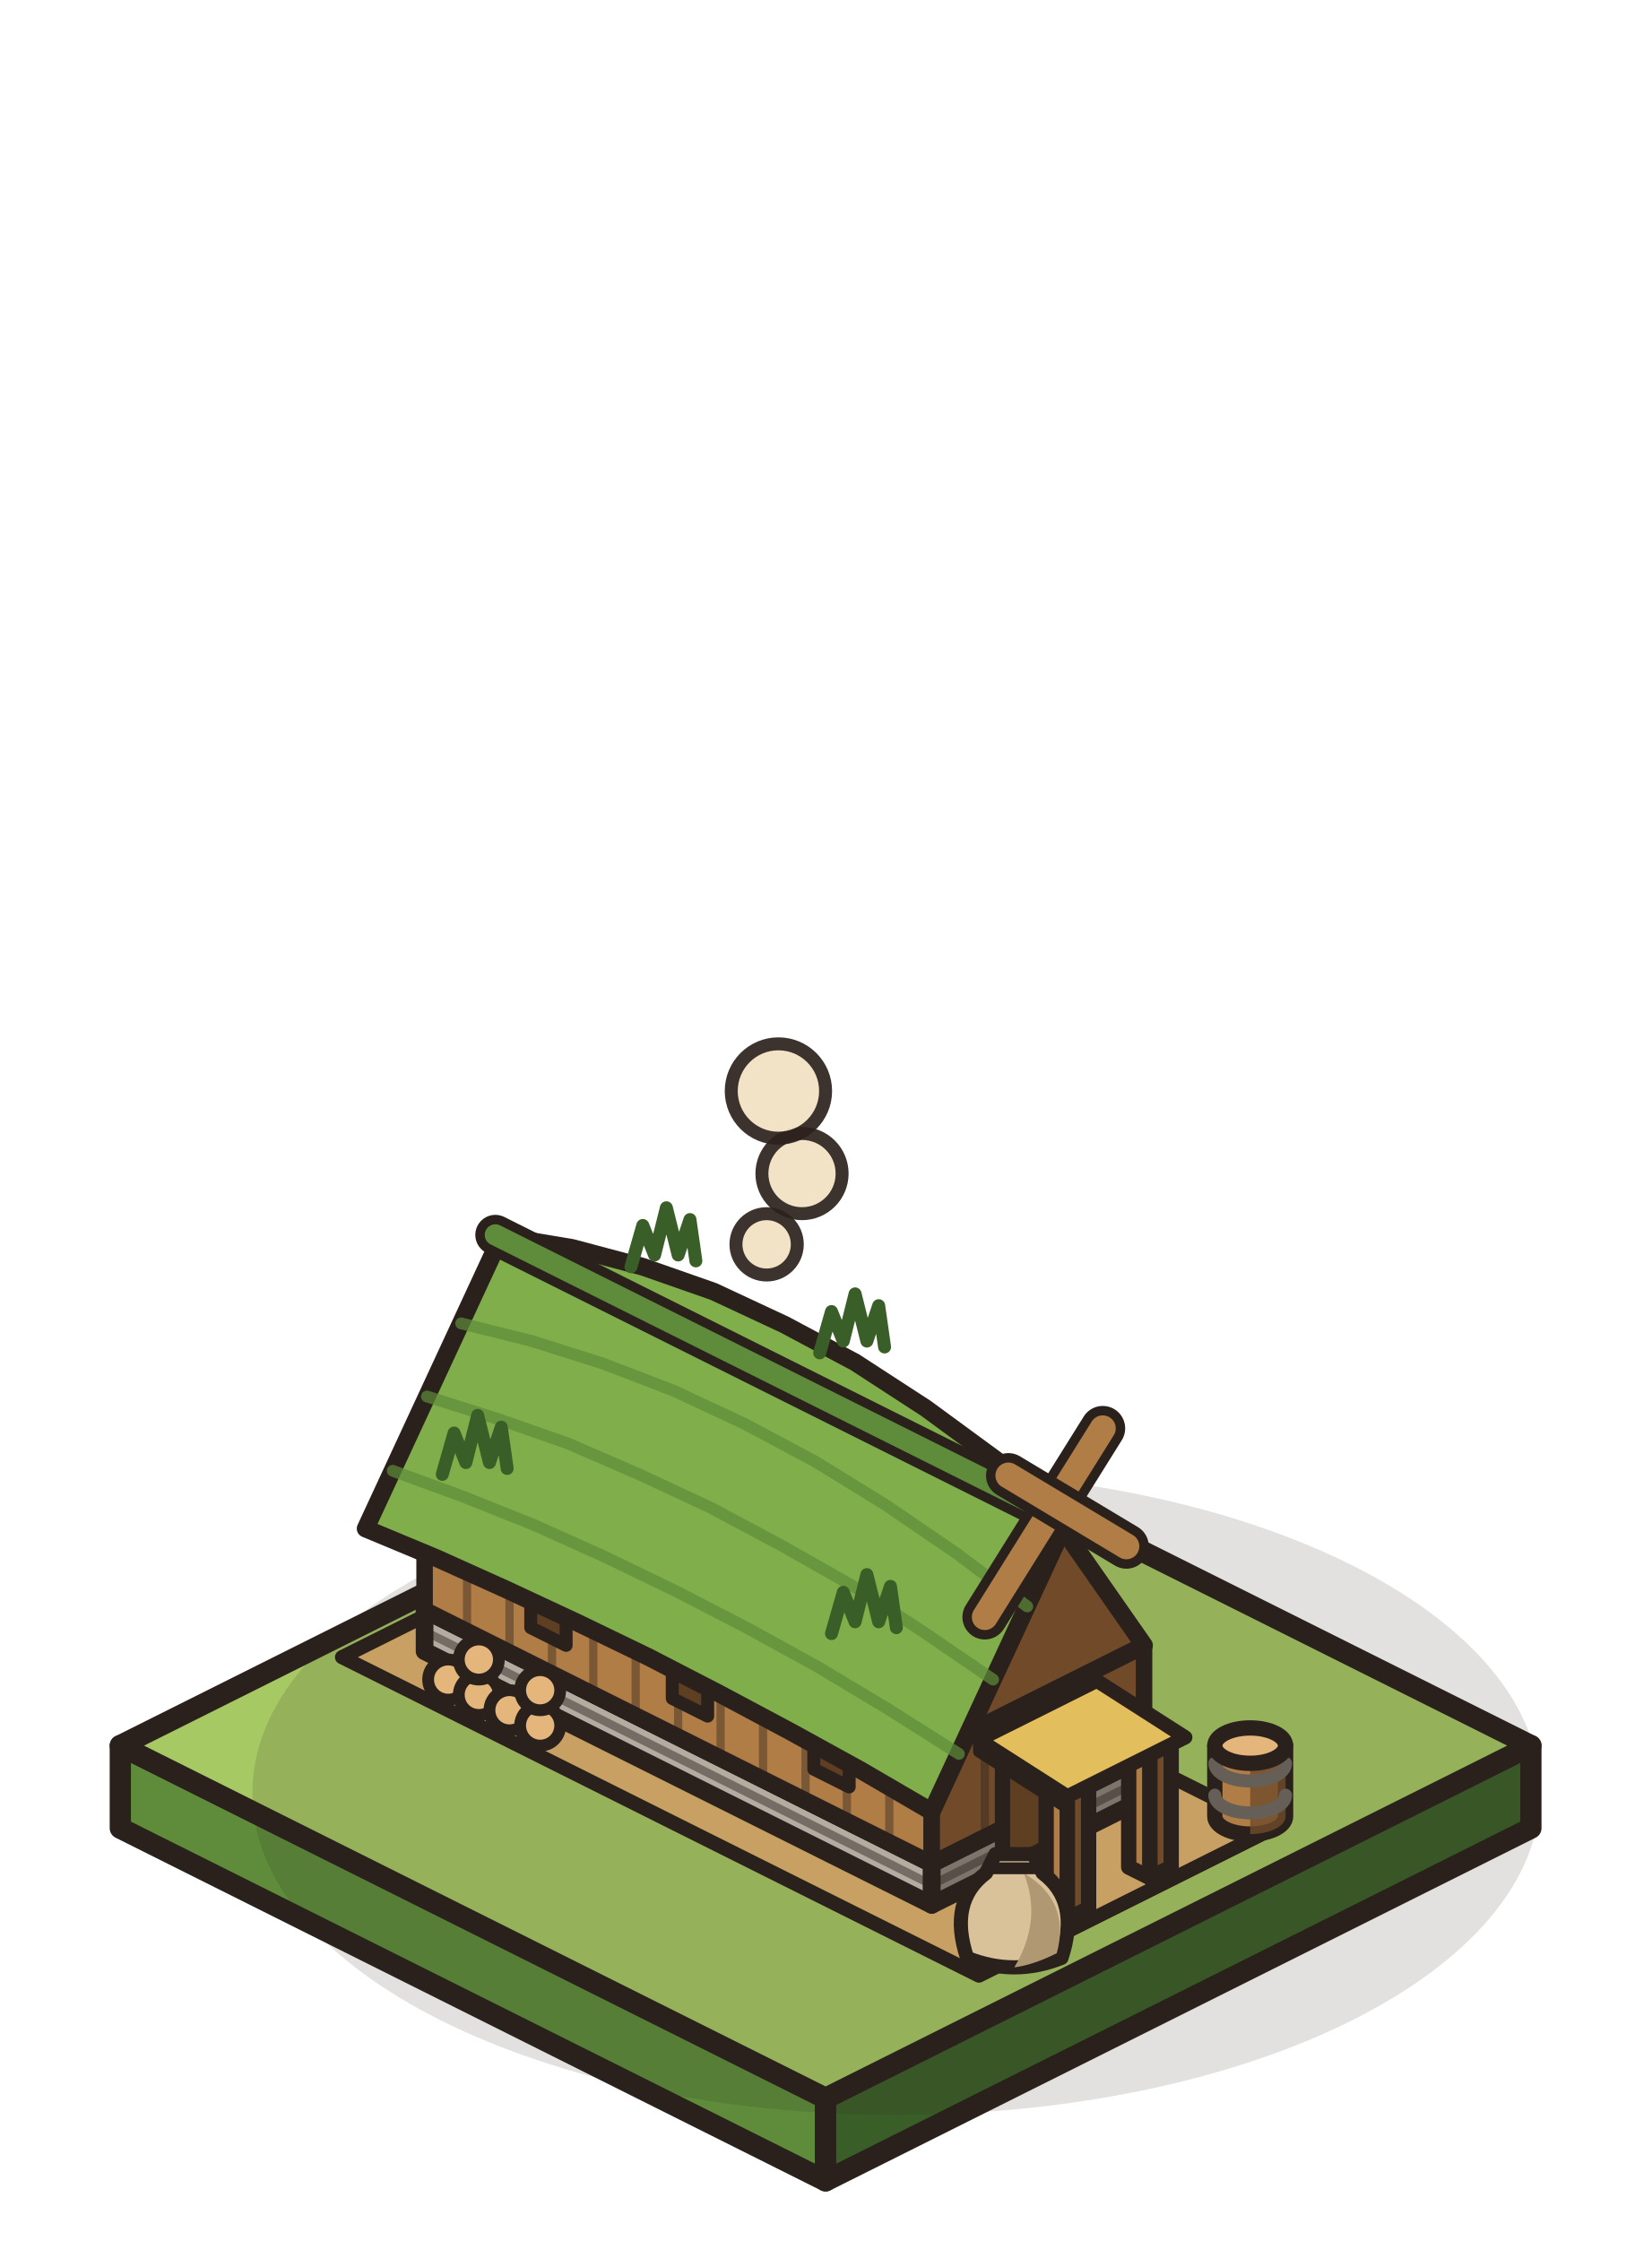
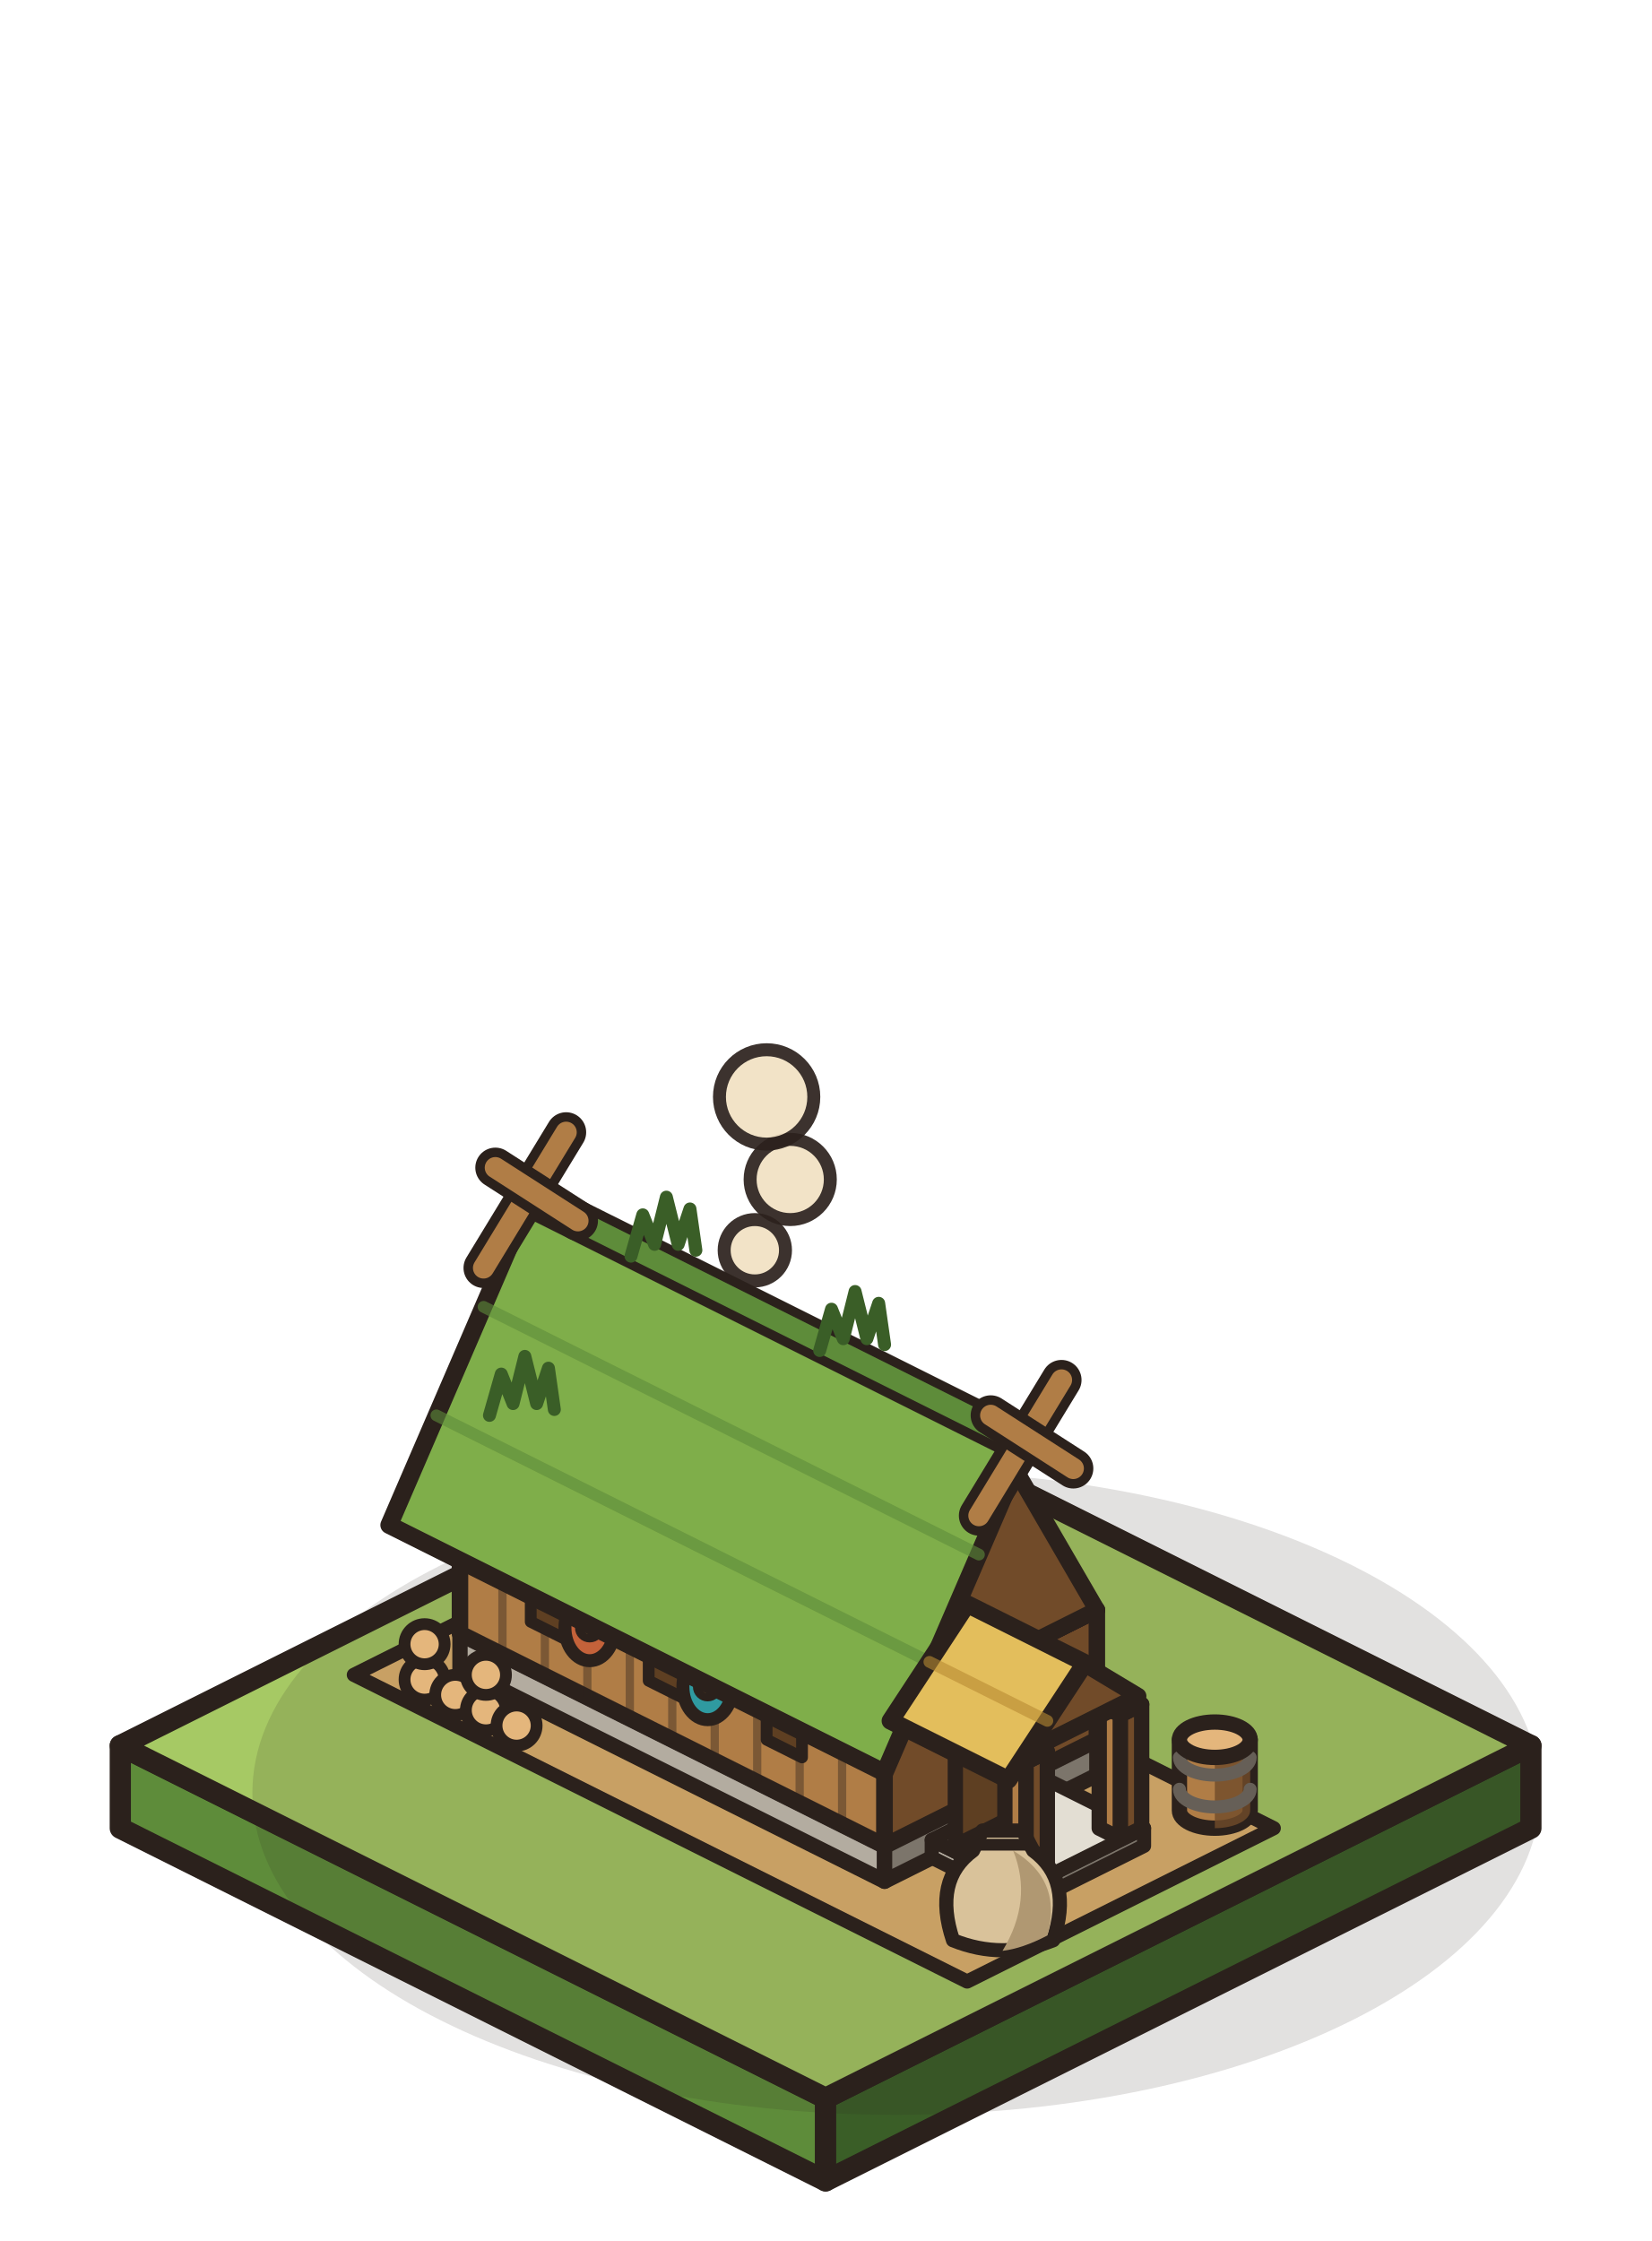
<svg xmlns="http://www.w3.org/2000/svg" viewBox="-70 -122 140 190" width="280" height="380">
  <path d="M-59.8 26L0 55.9L0 62.9L-59.8 33Z" fill="#5E8C3A" stroke="#2B211C" stroke-width="1.8" stroke-linejoin="round" />
  <path d="M59.8 26L0 55.9L0 62.9L59.8 33Z" fill="#3A5E27" stroke="#2B211C" stroke-width="1.8" stroke-linejoin="round" />
  <path d="M0 -3.9L59.8 26L0 55.9L-59.8 26Z" fill="#A6C964" stroke="#2B211C" stroke-width="1.8" stroke-linejoin="round" />
  <ellipse cx="6" cy="30" rx="54.6" ry="27.3" fill="#2B211C" opacity="0.14" />
  <g stroke="#2B211C" stroke-width="1.5" stroke-linejoin="round" stroke-linecap="round">
-     <path d="M-16 6L38 33L13 45.5L-41 18.5Z" fill="#C8A064" stroke-width="1.2" />
-     <path d="M-34 18L9 39.5L9 36L-34 14.5Z" fill="#B3ACA0" stroke-width="1.5" />
-     <path d="M9 39.5L27 30.5L27 27L9 36Z" fill="#7C756B" stroke-width="1.5" />
-     <path d="M-16 5.5L27 27L9 36L-34 14.5Z" fill="#E3DED3" stroke-width="1.5" />
-     <path d="M-34 16.3L9 37.8L27 28.8" fill="none" stroke="#2B211C" stroke-width="0.7" opacity="0.45" />
-     <path d="M-34 14.5L9 36L9 26.5L-34 5Z" fill="#B07D46" stroke-width="1.4" />
-     <path d="M9 36L27 27L27 17.5L9 26.5Z" fill="#714B29" stroke-width="1.4" />
-     <path d="M-16 -4L27 17.5L9 26.5L-34 5Z" fill="#E4B67C" stroke-width="1.4" />
-     <path d="M-30.4 16.3L-30.4 6.8M-26.8 18.1L-26.8 8.6M-23.2 19.9L-23.2 10.4M-19.7 21.7L-19.7 12.2M-16.1 23.5L-16.1 14M-12.5 25.3L-12.5 15.8M-8.9 27L-8.9 17.5M-5.3 28.8L-5.3 19.3M-1.7 30.6L-1.7 21.1M1.8 32.4L1.8 22.9M5.4 34.2L5.4 24.7" fill="none" stroke="#2B211C" stroke-width="0.7" opacity="0.4" />
-     <path d="M22.5 29.3L22.5 19.8M18 31.5L18 22M13.5 33.8L13.5 24.3" fill="none" stroke="#2B211C" stroke-width="0.7" opacity="0.4" />
-     <path d="M-25 16L-22 17.5L-22 13.5L-25 12Z" fill="#5E3F22" stroke-width="1.1" />
-     <path d="M-13 22L-10 23.5L-10 19.5L-13 18Z" fill="#5E3F22" stroke-width="1.1" />
-     <path d="M-1 28L2 29.5L2 25.5L-1 24Z" fill="#5E3F22" stroke-width="1.1" />
-     <path d="M27 17.5L18 4.6L9 26.5Z" fill="#714B29" stroke-width="1.5" />
-     <path d="M21 33.5L15 36.5L15 27L18 24L21 24Z" fill="#5E3F22" stroke-width="1.3" />
-     <path d="M-27.5 -17.2L-21.5 -16.2L-15.5 -14.6L-9.5 -12.5L-3.5 -9.7L2.5 -6.5L8.5 -2.6L14.5 1.8L20.5 6.8L9 31.6L3 28.1L-3 24.8L-9 21.6L-15 18.5L-21 15.6L-27 12.8L-33 10.1L-39 7.6Z" fill="#7FAE4A" stroke-width="1.5" />
-     <path d="M-30.9 -9.8L-24.9 -8.3L-18.9 -6.4L-12.9 -4.1L-6.9 -1.3L-0.9 1.9L5.1 5.6L11.1 9.7L17.1 14.2M-33.8 -3.6L-27.8 -1.7L-21.8 0.4L-15.8 3L-9.8 5.8L-3.8 9L2.2 12.4L8.2 16.3L14.2 20.4M-36.7 2.7L-30.7 4.9L-24.7 7.3L-18.7 10L-12.7 12.9L-6.7 16L-0.7 19.3L5.3 22.9L11.3 26.7" fill="none" stroke="#5E8C3A" stroke-width="1" opacity="0.7" />
-     <path d="M-28 -17.3L21 7.2" fill="none" stroke="#2B211C" stroke-width="3.4" />
-     <path d="M-28 -17.3L21 7.2" fill="none" stroke="#5E8C3A" stroke-width="1.8" />
-     <path d="M-16.5 -14.6l1 -3.5l1 2.5l1 -4l1 4l1 -3l0.5 3.5M-0.5 -7.3l1 -3.5l1 2.5l1 -4l1 4l1 -3l0.5 3.5M-32.5 3l1 -3.5l1 2.5l1 -4l1 4l1 -3l0.5 3.5M0.5 16.5l1 -3.5l1 2.5l1 -4l1 4l1 -3l0.5 3.5" fill="none" stroke="#3A5E27" stroke-width="1.1" />
-     <path d="M13.5 15.1L23.5 -0.9" fill="none" stroke="#2B211C" stroke-width="3.8" />
-     <path d="M13.5 15.1L23.5 -0.9" fill="none" stroke="#B07D46" stroke-width="2.2" />
-     <path d="M25.5 9.1L15.5 3.1" fill="none" stroke="#2B211C" stroke-width="3.8" />
-     <path d="M25.5 9.1L15.5 3.1" fill="none" stroke="#B07D46" stroke-width="2.2" />
-     <circle cx="-5" cy="-16.5" r="2.6" fill="#F1E1C2" stroke-width="1.1" opacity="0.92" />
-     <circle cx="-2" cy="-22.5" r="3.4" fill="#F1E1C2" stroke-width="1.1" opacity="0.92" />
-     <circle cx="-4" cy="-29.5" r="4" fill="#F1E1C2" stroke-width="1.1" opacity="0.92" />
-     <path d="M25.7 36.3L27.5 37.2L27.5 26.2L25.7 25.3Z" fill="#B07D46" stroke-width="1.3" />
-     <path d="M27.5 37.2L29.3 36.3L29.3 25.3L27.5 26.2Z" fill="#714B29" stroke-width="1.3" />
-     <path d="M27.5 24.4L29.3 25.3L27.5 26.2L25.7 25.3Z" fill="#E4B67C" stroke-width="1.3" />
-     <path d="M18.7 39.8L20.5 40.7L20.5 29.7L18.7 28.8Z" fill="#B07D46" stroke-width="1.3" />
-     <path d="M20.5 40.7L22.3 39.8L22.3 28.8L20.5 29.7Z" fill="#714B29" stroke-width="1.3" />
-     <path d="M20.5 27.9L22.3 28.8L20.5 29.7L18.7 28.8Z" fill="#E4B67C" stroke-width="1.3" />
-     <path d="M23 20.5L30.5 25.3L20.5 30.3L13 25.5Z" fill="#E3BE5C" stroke-width="1.2" />
-     <path d="M13 25.5L20.5 30.3L20.5 31.3L13 26.5Z" fill="#B88A32" stroke-width="1" />
-     <circle cx="-32" cy="20.4" r="1.7" fill="#E4B67C" stroke-width="1" />
-     <circle cx="-29.4" cy="21.7" r="1.7" fill="#E4B67C" stroke-width="1" />
-     <circle cx="-29.4" cy="18.7" r="1.7" fill="#E4B67C" stroke-width="1" />
-     <circle cx="-26.8" cy="23" r="1.7" fill="#E4B67C" stroke-width="1" />
-     <circle cx="-24.2" cy="24.3" r="1.7" fill="#E4B67C" stroke-width="1" />
-     <circle cx="-24.2" cy="21.3" r="1.7" fill="#E4B67C" stroke-width="1" />
-     <path d="M33 26L33 32A3 1.5 0 0 0 39 32L39 26Z" fill="#B07D46" stroke-width="1.3" />
-     <path d="M36 27.5L36 33.5A3 1.5 0 0 0 39 32L39 26Z" fill="#714B29" stroke-width="0" stroke="none" opacity="0.8" />
-     <path d="M33 30.2A3 1.5 0 0 0 39 30.2M33 27.5A3 1.5 0 0 0 39 27.5" fill="none" stroke="#665F57" stroke-width="1.1" />
-     <ellipse cx="36" cy="26" rx="3" ry="1.5" fill="#E4B67C" stroke-width="1.3" />
-     <g transform="translate(16 44)">
-       <path d="M-4 0Q-5.6 -4.8 -2.4 -7.2L-1.6 -8.8L1.6 -8.8L2.4 -7.2Q5.6 -4.8 4 0Q0 1.6 -4 0Z" fill="#D9C29A" stroke-width="1.2" />
-       <path d="M0.8 -7.2Q4.8 -4.8 3.6 -0.4Q1.6 0.6 0 0.8Q2.4 -3.2 0.8 -7.2Z" fill="#B09872" stroke-width="0" stroke="none" />
-       <path d="M-2 -7.6L2 -7.6" fill="none" stroke="#2B211C" stroke-width="1" />
+     <path d="M-14 7L38 33L12 46L-40 20Z" fill="#C8A064" stroke-width="1.2" />
+     <path d="M-31 19.5L5 37.5L5 34.5L-31 16.5Z" fill="#B3ACA0" stroke-width="1.3" />
+     <path d="M5 37.5L23 28.5L23 25.5L5 34.5Z" fill="#7C756B" stroke-width="1.3" />
+     <path d="M-13 7.5L23 25.5L5 34.5L-31 16.5Z" fill="#E3DED3" stroke-width="1.3" />
+     <path d="M-31 16.5L5 34.5L5 23.5L-31 5.5Z" fill="#B07D46" stroke-width="1.4" />
+     <path d="M5 34.5L23 25.5L23 14.5L5 23.5Z" fill="#714B29" stroke-width="1.4" />
+     <path d="M-13 -3.5L23 14.5L5 23.5L-31 5.5Z" fill="#E4B67C" stroke-width="1.4" />
+     <path d="M-27.4 18.3L-27.4 7.3M-23.8 20.1L-23.8 9.1M-20.2 21.9L-20.2 10.9M-16.6 23.7L-16.6 12.7M-13 25.5L-13 14.5M-9.4 27.3L-9.4 16.3M-5.8 29.1L-5.8 18.1M-2.2 30.9L-2.2 19.9M1.4 32.7L1.4 21.7" fill="none" stroke="#2B211C" stroke-width="0.7" opacity="0.4" />
+     <path d="M-25 15.5L-22 17L-22 13L-25 11.5Z" fill="#5E3F22" stroke-width="1" />
+     <path d="M-15 20.5L-12 22L-12 18L-15 16.5Z" fill="#5E3F22" stroke-width="1" />
+     <path d="M-5 25.5L-2 27L-2 23L-5 21.5Z" fill="#5E3F22" stroke-width="1" />
+     <ellipse cx="-20" cy="16" rx="2.1" ry="2.8" fill="#C4623A" stroke-width="1.1" />
+     <circle cx="-20" cy="16" r="0.9" fill="#F2B33D" stroke-width="0.7" />
+     <ellipse cx="-10" cy="21" rx="2.1" ry="2.8" fill="#2F9AA0" stroke-width="1.1" />
+     <circle cx="-10" cy="21" r="0.9" fill="#F2B33D" stroke-width="0.7" />
+     <path d="M23 14.5L14 -1L5 23.5Z" fill="#714B29" stroke-width="1.4" />
+     <path d="M-25 -20.5L17 0.5L5 28.3L-37 7.3Z" fill="#7FAE4A" stroke-width="1.5" />
+     <path d="M-29 -11.2L13 9.8M-33 -2L9 19" fill="none" stroke="#5E8C3A" stroke-width="1" opacity="0.6" />
+     <path d="M-25 -20.5L17 0.5" fill="none" stroke="#2B211C" stroke-width="3.4" />
+     <path d="M-25 -20.5L17 0.5" fill="none" stroke="#5E8C3A" stroke-width="1.8" />
+     <path d="M-16.5 -15.5l1 -3.5l1 2.5l1 -4l1 4l1 -3l0.5 3.5M-0.5 -7.5l1 -3.5l1 2.5l1 -4l1 4l1 -3l0.5 3.5M-28.5 -2l1 -3.5l1 2.5l1 -4l1 4l1 -3l0.5 3.5" fill="none" stroke="#3A5E27" stroke-width="1.1" />
+     <path d="M-29 -14.5L-22 -26" fill="none" stroke="#2B211C" stroke-width="3.4" />
+     <path d="M-29 -14.5L-22 -26" fill="none" stroke="#B07D46" stroke-width="1.8" />
+     <path d="M-21 -18.5L-28 -23" fill="none" stroke="#2B211C" stroke-width="3.4" />
+     <path d="M-21 -18.5L-28 -23" fill="none" stroke="#B07D46" stroke-width="1.8" />
+     <path d="M13 6.5L20 -5" fill="none" stroke="#2B211C" stroke-width="3.4" />
+     <path d="M13 6.5L20 -5" fill="none" stroke="#B07D46" stroke-width="1.8" />
+     <path d="M21 2.5L14 -2" fill="none" stroke="#2B211C" stroke-width="3.4" />
+     <path d="M21 2.5L14 -2" fill="none" stroke="#B07D46" stroke-width="1.8" />
+     <path d="M9 35.5L17 39.5L17 38L9 34Z" fill="#B3ACA0" stroke-width="1.2" />
+     <path d="M17 39.5L27 34.5L27 33L17 38Z" fill="#7C756B" stroke-width="1.2" />
+     <path d="M19 29L27 33L17 38L9 34Z" fill="#E3DED3" stroke-width="1.2" />
+     <path d="M17 31.5L11 34.5L11 25.5L14 22L17 22.5Z" fill="#5E3F22" stroke-width="1.3" />
+     <path d="M23.2 33L25 33.9L25 23.4L23.2 22.5Z" fill="#B07D46" stroke-width="1.3" />
+     <path d="M25 33.9L26.8 33L26.8 22.5L25 23.4Z" fill="#714B29" stroke-width="1.3" />
+     <path d="M25 21.6L26.8 22.5L25 23.4L23.2 22.5Z" fill="#E4B67C" stroke-width="1.3" />
+     <path d="M15.2 37L17 37.9L17 27.4L15.2 26.5Z" fill="#B07D46" stroke-width="1.3" />
+     <path d="M17 37.9L18.8 37L18.8 26.5L17 27.4Z" fill="#714B29" stroke-width="1.3" />
+     <path d="M17 25.6L18.8 26.5L17 27.4L15.2 26.5Z" fill="#E4B67C" stroke-width="1.3" />
+     <path d="M26.5 21.8L21 18.5L15.5 27.3Z" fill="#714B29" stroke-width="1.4" />
+     <path d="M12 14L22 19L15.5 28.9L5.5 23.9Z" fill="#E3BE5C" stroke-width="1.5" />
+     <path d="M8.8 18.9L18.8 23.9" fill="none" stroke="#B88A32" stroke-width="1" opacity="0.6" />
+     <circle cx="-6" cy="-16" r="2.6" fill="#F1E1C2" stroke-width="1.1" opacity="0.92" />
+     <circle cx="-3" cy="-22" r="3.4" fill="#F1E1C2" stroke-width="1.1" opacity="0.92" />
+     <circle cx="-5" cy="-29" r="4" fill="#F1E1C2" stroke-width="1.1" opacity="0.92" />
+     <circle cx="-34" cy="20.4" r="1.7" fill="#E4B67C" stroke-width="1" />
+     <circle cx="-34" cy="17.4" r="1.7" fill="#E4B67C" stroke-width="1" />
+     <circle cx="-31.4" cy="21.7" r="1.7" fill="#E4B67C" stroke-width="1" />
+     <circle cx="-28.8" cy="23" r="1.7" fill="#E4B67C" stroke-width="1" />
+     <circle cx="-28.8" cy="20" r="1.7" fill="#E4B67C" stroke-width="1" />
+     <circle cx="-26.2" cy="24.3" r="1.7" fill="#E4B67C" stroke-width="1" />
+     <path d="M30 25.5L30 31.5A3 1.5 0 0 0 36 31.5L36 25.5Z" fill="#B07D46" stroke-width="1.3" />
+     <path d="M33 27L33 33A3 1.5 0 0 0 36 31.5L36 25.5Z" fill="#714B29" stroke-width="0" stroke="none" opacity="0.8" />
+     <path d="M30 29.7A3 1.5 0 0 0 36 29.7M30 27A3 1.5 0 0 0 36 27" fill="none" stroke="#665F57" stroke-width="1.1" />
+     <ellipse cx="33" cy="25.5" rx="3" ry="1.5" fill="#E4B67C" stroke-width="1.3" />
+     <g transform="translate(15 42.5)">
+       <path d="M-4.2 0Q-5.9 -5.1 -2.5 -7.6L-1.7 -9.3L1.7 -9.3L2.6 -7.6Q6 -5.1 4.3 0Q0 1.7 -4.2 0Z" fill="#D9C29A" stroke-width="1.2" />
+       <path d="M0.9 -7.6Q5.1 -5.1 3.8 -0.4Q1.7 0.7 0 0.9Q2.6 -3.4 0.9 -7.6Z" fill="#B09872" stroke-width="0" stroke="none" />
+       <path d="M-2.1 -8.1L2.1 -8.1" fill="none" stroke="#2B211C" stroke-width="1" />
    </g>
  </g>
</svg>
